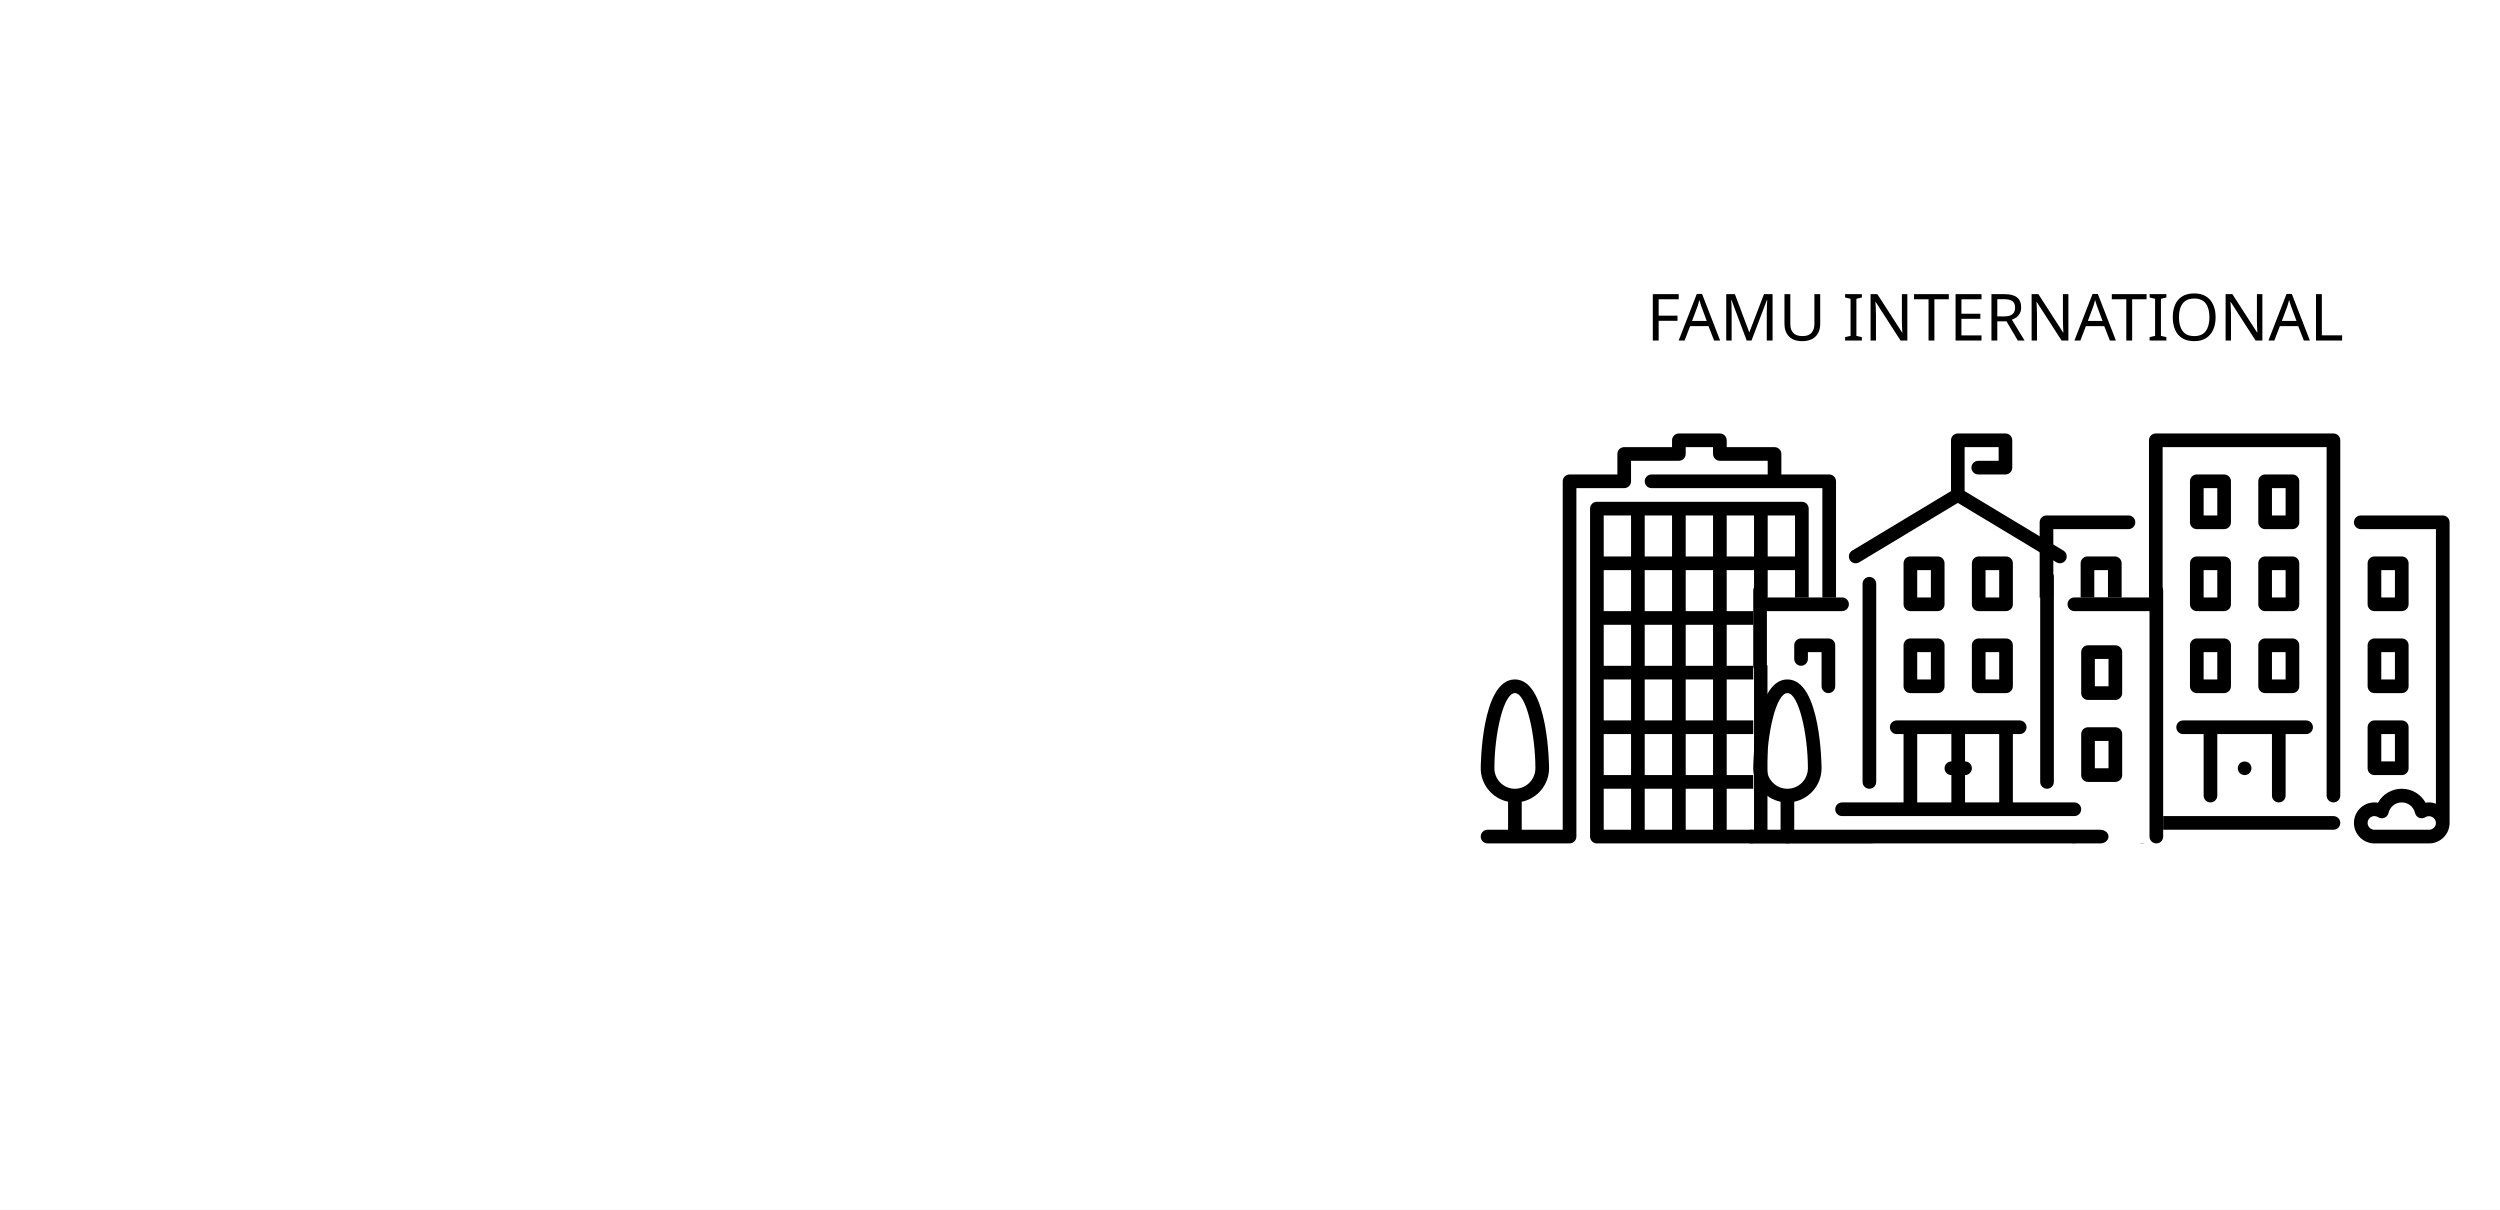
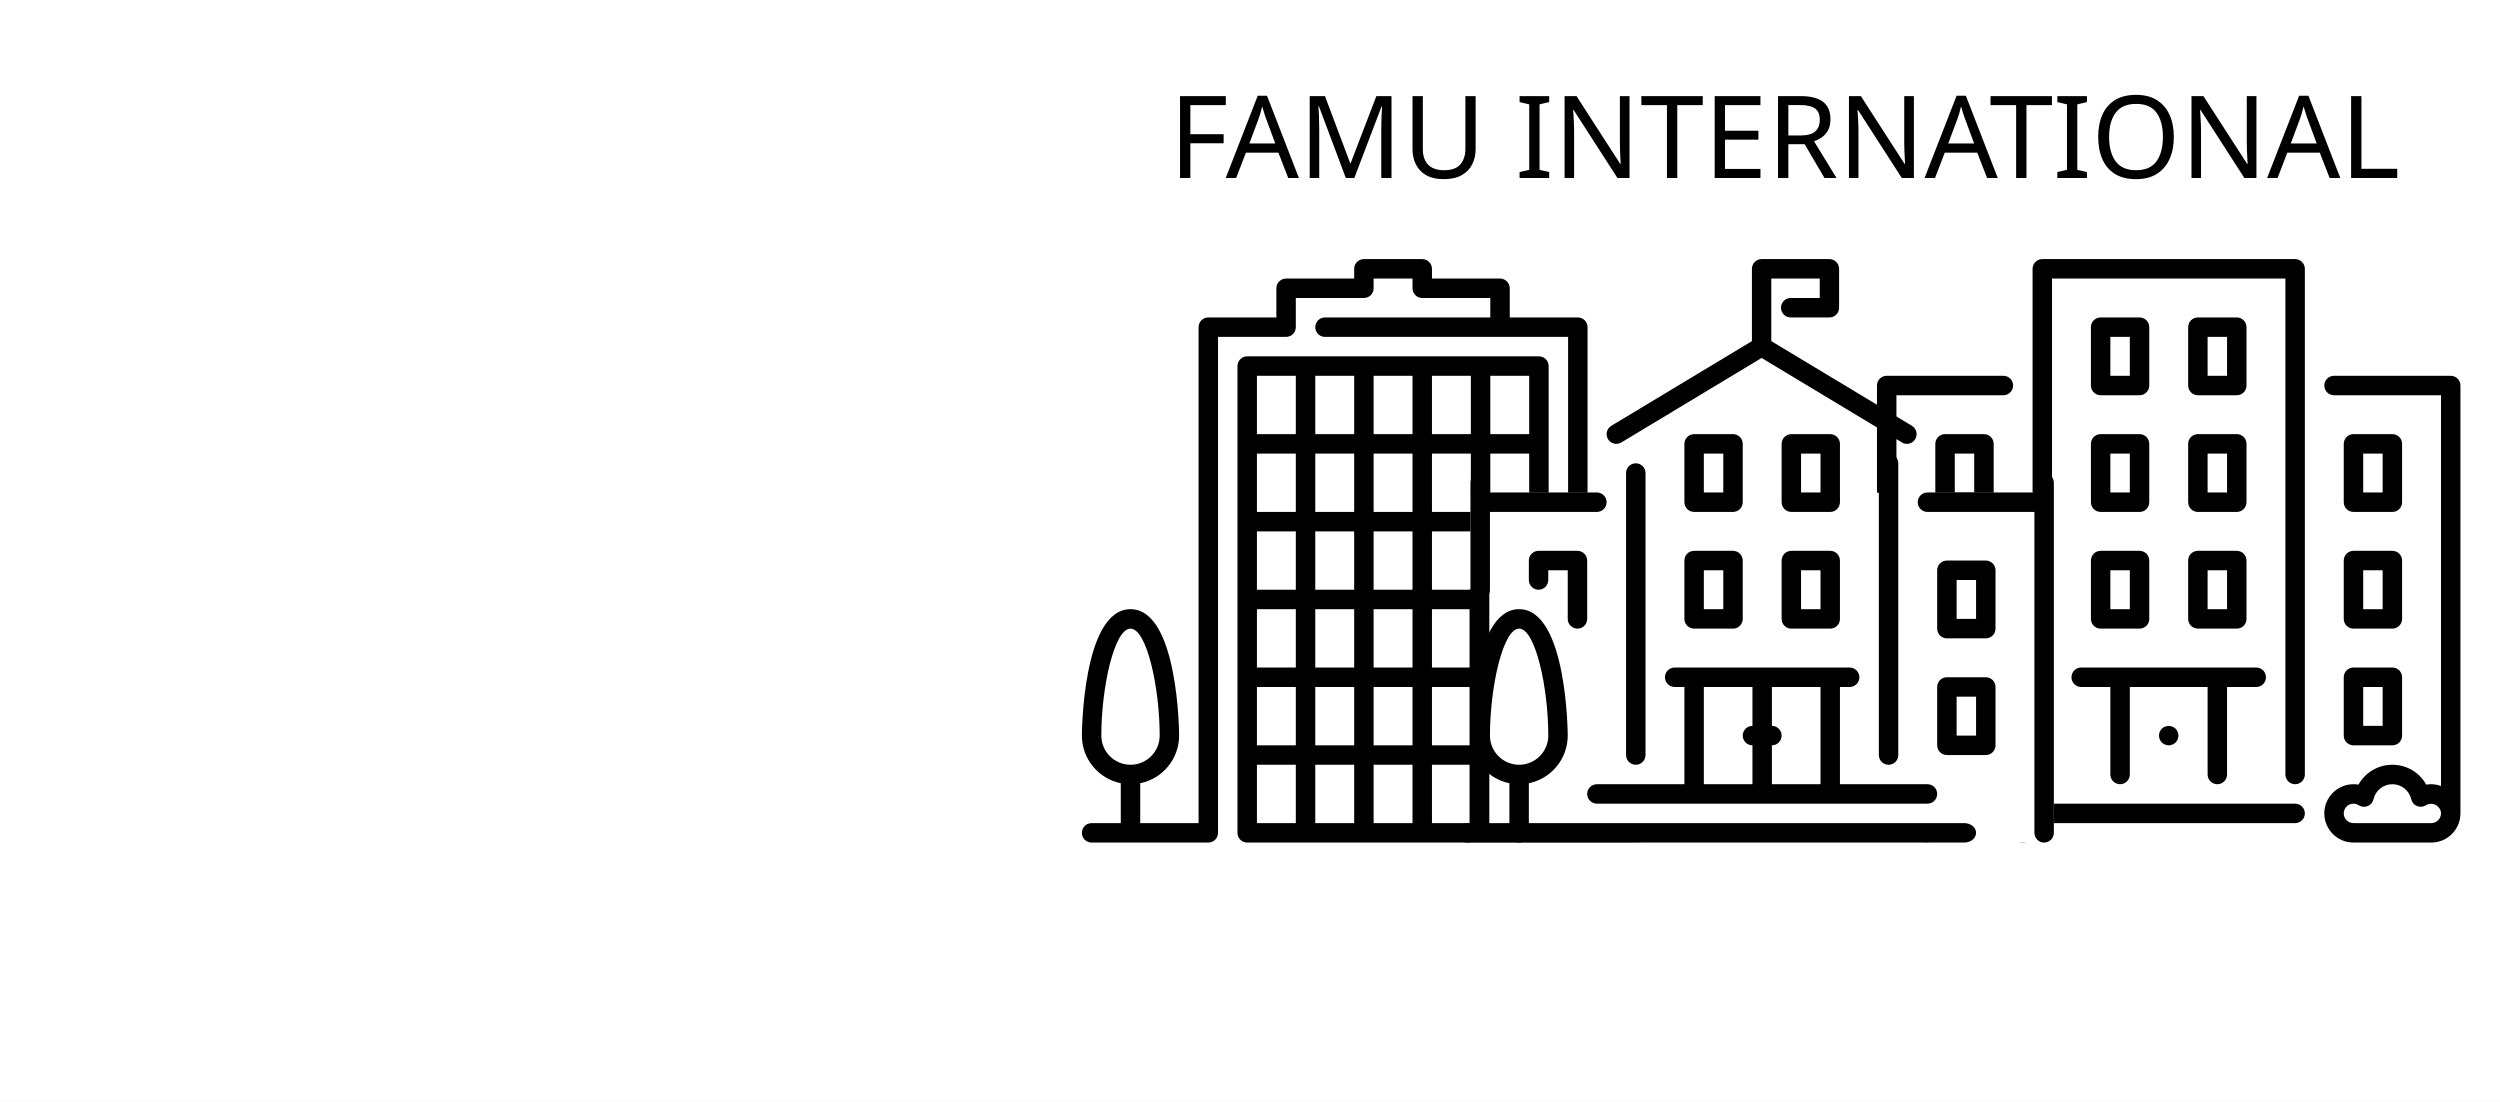
- <svg xmlns="http://www.w3.org/2000/svg" width="2232px" height="1080px" viewBox="0 0 2232 1080" version="1.1">
+ <svg xmlns="http://www.w3.org/2000/svg" width="1264px" height="557px" viewBox="0 0 1264 557" version="1.1">
  <g id="FAMU" stroke="none" stroke-width="1" fill="none" fill-rule="evenodd">
-     <rect fill="#FFFFFF" x="0" y="0" width="2232" height="1080" />
-     <g id="Group-2" transform="translate(1322, 387)">
+     <rect fill="#FFFFFF" x="0" y="0" width="1264" height="557" />
+     <g id="Group-2" transform="translate(547, 131)">
      <g id="office-block" fill="#000000" fill-rule="nonzero">
-         <path d="M347.7,329.4 C346.645,329.4 345.596,329.491 344.565,329.675 C340.356,322.092 332.347,317.2 323.3,317.2 C314.254,317.2 306.245,322.092 302.036,329.675 C301.005,329.491 299.956,329.4 298.9,329.4 C288.811,329.4 280.6,337.611 280.6,347.7 C280.6,349.847 281.039,351.878 281.729,353.8 L256.2,353.8 L256.2,317.2 L286.7,317.2 C290.067,317.2 292.8,314.467 292.8,311.1 L292.8,67.1 C292.8,63.733 290.067,61 286.7,61 L103.7,61 C100.333,61 97.6,63.733 97.6,67.1 L97.6,359.9 C97.6,363.267 100.333,366 103.7,366 L347.7,366 C357.789,366 366,357.789 366,347.7 C366,337.611 357.789,329.4 347.7,329.4 Z M256.2,73.2 L280.6,73.2 L280.6,109.8 L256.2,109.8 L256.2,73.2 Z M256.2,122 L280.6,122 L280.6,158.6 L256.2,158.6 L256.2,122 Z M256.2,170.8 L280.6,170.8 L280.6,207.4 L256.2,207.4 L256.2,170.8 Z M256.2,219.6 L280.6,219.6 L280.6,256.2 L256.2,256.2 L256.2,219.6 Z M256.2,268.4 L280.6,268.4 L280.6,305 L256.2,305 L256.2,268.4 Z M134.2,353.8 L109.8,353.8 L109.8,317.2 L134.2,317.2 L134.2,353.8 Z M134.2,305 L109.8,305 L109.8,268.4 L134.2,268.4 L134.2,305 Z M134.2,256.2 L109.8,256.2 L109.8,219.6 L134.2,219.6 L134.2,256.2 Z M134.2,207.4 L109.8,207.4 L109.8,170.8 L134.2,170.8 L134.2,207.4 Z M134.2,158.6 L109.8,158.6 L109.8,122 L134.2,122 L134.2,158.6 Z M134.2,109.8 L109.8,109.8 L109.8,73.2 L134.2,73.2 L134.2,109.8 Z M170.8,353.8 L146.4,353.8 L146.4,317.2 L170.8,317.2 L170.8,353.8 Z M170.8,305 L146.4,305 L146.4,268.4 L170.8,268.4 L170.8,305 Z M170.8,256.2 L146.4,256.2 L146.4,219.6 L170.8,219.6 L170.8,256.2 Z M170.8,207.4 L146.4,207.4 L146.4,170.8 L170.8,170.8 L170.8,207.4 Z M170.8,158.6 L146.4,158.6 L146.4,122 L170.8,122 L170.8,158.6 Z M170.8,109.8 L146.4,109.8 L146.4,73.2 L170.8,73.2 L170.8,109.8 Z M207.4,353.8 L183,353.8 L183,317.2 L207.4,317.2 L207.4,353.8 Z M207.4,305 L183,305 L183,268.4 L207.4,268.4 L207.4,305 Z M207.4,256.2 L183,256.2 L183,219.6 L207.4,219.6 L207.4,256.2 Z M207.4,207.4 L183,207.4 L183,170.8 L207.4,170.8 L207.4,207.4 Z M207.4,158.6 L183,158.6 L183,122 L207.4,122 L207.4,158.6 Z M207.4,109.8 L183,109.8 L183,73.2 L207.4,73.2 L207.4,109.8 Z M244,353.8 L219.6,353.8 L219.6,317.2 L244,317.2 L244,353.8 Z M244,305 L219.6,305 L219.6,268.4 L244,268.4 L244,305 Z M244,256.2 L219.6,256.2 L219.6,219.6 L244,219.6 L244,256.2 Z M244,207.4 L219.6,207.4 L219.6,170.8 L244,170.8 L244,207.4 Z M244,158.6 L219.6,158.6 L219.6,122 L244,122 L244,158.6 Z M244,109.8 L219.6,109.8 L219.6,73.2 L244,73.2 L244,109.8 Z M347.7,353.8 L298.9,353.8 C295.539,353.8 292.8,351.061 292.8,347.7 C292.8,344.339 295.539,341.6 298.9,341.6 C300.071,341.6 301.181,341.935 302.206,342.595 C303.877,343.668 305.964,343.863 307.806,343.119 C309.648,342.375 311.009,340.777 311.454,338.843 C312.741,333.286 317.615,329.4 323.3,329.4 C328.985,329.4 333.859,333.286 335.147,338.843 C335.592,340.777 336.952,342.375 338.794,343.119 C340.637,343.863 342.723,343.668 344.395,342.595 C348.36,340.033 353.807,343.168 353.8,347.7 C353.8,351.061 351.061,353.8 347.7,353.8 Z" id="Shape" />
-         <path d="M134.2,42.7 L134.2,24.4 L176.9,24.4 C180.266,24.4 182.999,21.667 182.999,18.3 L182.999,12.2 L207.399,12.2 L207.399,18.3 C207.399,21.667 210.132,24.4 213.499,24.4 L256.2,24.4 L256.2,36.6 L152.5,36.6 C149.133,36.6 146.4,39.333 146.4,42.7 C146.4,46.067 149.133,48.8 152.5,48.8 L305,48.8 L305,301.821 C305,305.188 307.732,307.921 311.099,307.921 C314.466,307.921 317.199,305.188 317.199,301.821 L317.199,42.7 C317.199,39.333 314.466,36.6 311.099,36.6 L268.4,36.6 L268.4,18.3 C268.4,14.933 265.667,12.2 262.3,12.2 L219.6,12.2 L219.6,6.1 C219.6,2.733 216.867,0 213.5,0 L176.9,0 C173.533,0 170.8,2.733 170.8,6.1 L170.8,12.2 L128.1,12.2 C124.733,12.2 122,14.932 122,18.299 L122,36.599 L79.3,36.599 C75.934,36.599 73.201,39.332 73.201,42.699 L73.201,353.799 L36.6,353.799 L36.6,328.783 C50.502,325.947 61,313.631 61,298.899 C61,298.106 60.652,219.599 30.5,219.599 C0.347,219.6 0,298.107 0,298.9 C0,313.631 10.498,325.947 24.4,328.784 L24.4,353.8 L6.1,353.8 C2.733,353.8 1.26981758e-15,356.533 1.26981758e-15,359.9 C1.26981758e-15,363.266 2.733,366 6.1,366 L79.3,366 C82.667,366 85.4,363.267 85.4,359.9 L85.4,48.8 L128.1,48.8 C131.467,48.8 134.2,46.067 134.2,42.7 Z M12.2,298.9 C12.2,268.51 20.362,231.8 30.5,231.8 C40.638,231.8 48.8,268.51 48.8,298.9 C48.8,308.989 40.59,317.2 30.5,317.2 C20.411,317.2 12.2,308.989 12.2,298.9 Z" id="Shape" />
+         <path d="M280.25,265.5 C279.4,265.5 278.554,265.574 277.723,265.721 C274.33,259.61 267.875,255.666 260.584,255.666 C253.292,255.666 246.837,259.61 243.444,265.721 C242.613,265.574 241.767,265.5 240.917,265.5 C232.785,265.5 226.167,272.118 226.167,280.25 C226.167,281.981 226.521,283.618 227.077,285.166 L206.5,285.166 L206.5,255.666 L231.084,255.666 C233.797,255.666 236,253.464 236,250.75 L236,54.084 C236,51.37 233.797,49.167 231.084,49.167 L83.584,49.167 C80.87,49.167 78.667,51.37 78.667,54.084 L78.667,290.084 C78.667,292.797 80.87,295 83.584,295 L280.25,295 C288.382,295 295,288.382 295,280.25 C295,272.118 288.382,265.5 280.25,265.5 Z M206.5,59 L226.166,59 L226.166,88.5 L206.5,88.5 L206.5,59 Z M206.5,98.334 L226.166,98.334 L226.166,127.834 L206.5,127.834 L206.5,98.334 Z M206.5,137.666 L226.166,137.666 L226.166,167.166 L206.5,167.166 L206.5,137.666 Z M206.5,177 L226.166,177 L226.166,206.5 L206.5,206.5 L206.5,177 Z M206.5,216.334 L226.166,216.334 L226.166,245.834 L206.5,245.834 L206.5,216.334 Z M108.166,285.166 L88.5,285.166 L88.5,255.666 L108.166,255.666 L108.166,285.166 Z M108.166,245.834 L88.5,245.834 L88.5,216.334 L108.166,216.334 L108.166,245.834 Z M108.166,206.5 L88.5,206.5 L88.5,177 L108.166,177 L108.166,206.5 Z M108.166,167.166 L88.5,167.166 L88.5,137.666 L108.166,137.666 L108.166,167.166 Z M108.166,127.834 L88.5,127.834 L88.5,98.334 L108.166,98.334 L108.166,127.834 Z M108.166,88.5 L88.5,88.5 L88.5,59 L108.166,59 L108.166,88.5 Z M137.666,285.166 L118,285.166 L118,255.666 L137.666,255.666 L137.666,285.166 Z M137.666,245.834 L118,245.834 L118,216.334 L137.666,216.334 L137.666,245.834 Z M137.666,206.5 L118,206.5 L118,177 L137.666,177 L137.666,206.5 Z M137.666,167.166 L118,167.166 L118,137.666 L137.666,137.666 L137.666,167.166 Z M137.666,127.834 L118,127.834 L118,98.334 L137.666,98.334 L137.666,127.834 Z M137.666,88.5 L118,88.5 L118,59 L137.666,59 L137.666,88.5 Z M167.166,285.166 L147.5,285.166 L147.5,255.666 L167.166,255.666 L167.166,285.166 Z M167.166,245.834 L147.5,245.834 L147.5,216.334 L167.166,216.334 L167.166,245.834 Z M167.166,206.5 L147.5,206.5 L147.5,177 L167.166,177 L167.166,206.5 Z M167.166,167.166 L147.5,167.166 L147.5,137.666 L167.166,137.666 L167.166,167.166 Z M167.166,127.834 L147.5,127.834 L147.5,98.334 L167.166,98.334 L167.166,127.834 Z M167.166,88.5 L147.5,88.5 L147.5,59 L167.166,59 L167.166,88.5 Z M196.666,285.166 L177,285.166 L177,255.666 L196.666,255.666 L196.666,285.166 Z M196.666,245.834 L177,245.834 L177,216.334 L196.666,216.334 L196.666,245.834 Z M196.666,206.5 L177,206.5 L177,177 L196.666,177 L196.666,206.5 Z M196.666,167.166 L177,167.166 L177,137.666 L196.666,137.666 L196.666,167.166 Z M196.666,127.834 L177,127.834 L177,98.334 L196.666,98.334 L196.666,127.834 Z M196.666,88.5 L177,88.5 L177,59 L196.666,59 L196.666,88.5 Z M280.25,285.166 L240.916,285.166 C238.207,285.166 236,282.959 236,280.25 C236,277.541 238.207,275.334 240.916,275.334 C241.86,275.334 242.755,275.604 243.581,276.135 C244.928,277 246.61,277.158 248.095,276.558 C249.58,275.958 250.676,274.67 251.035,273.111 C252.073,268.632 256.001,265.5 260.584,265.5 C265.166,265.5 269.094,268.632 270.132,273.111 C270.491,274.67 271.587,275.958 273.072,276.558 C274.557,277.158 276.238,277 277.586,276.135 C280.782,274.07 285.172,276.597 285.167,280.25 C285.166,282.959 282.959,285.166 280.25,285.166 Z" id="Shape" />
+         <path d="M108.166,34.416 L108.166,19.666 L142.583,19.666 C145.297,19.666 147.499,17.464 147.499,14.75 L147.499,9.834 L167.166,9.834 L167.166,14.75 C167.166,17.464 169.369,19.666 172.082,19.666 L206.5,19.666 L206.5,29.5 L122.916,29.5 C120.203,29.5 118,31.703 118,34.416 C118,37.13 120.203,39.333 122.916,39.333 L245.833,39.333 L245.833,243.271 C245.833,245.985 248.036,248.188 250.749,248.188 C253.463,248.188 255.666,245.985 255.666,243.271 L255.666,34.416 C255.666,31.703 253.463,29.5 250.749,29.5 L216.333,29.5 L216.333,14.75 C216.333,12.036 214.13,9.834 211.416,9.834 L177,9.834 L177,4.916 C177,2.203 174.797,0 172.084,0 L142.584,0 C139.87,0 137.667,2.203 137.667,4.916 L137.667,9.833 L103.25,9.833 C100.536,9.833 98.334,12.036 98.334,14.749 L98.334,29.499 L63.917,29.499 C61.203,29.499 59.001,31.702 59.001,34.416 L59.001,285.166 L29.5,285.166 L29.5,265.003 C40.705,262.717 49.166,252.79 49.166,240.916 C49.166,240.277 48.886,176.999 24.583,176.999 C0.28,177 0,240.278 0,240.916 C0,252.79 8.462,262.717 19.666,265.003 L19.666,285.166 L4.916,285.166 C2.203,285.166 1.02348685e-15,287.369 1.02348685e-15,290.083 C1.02348685e-15,292.797 2.203,295 4.916,295 L63.916,295 C66.63,295 68.833,292.797 68.833,290.084 L68.833,39.334 L103.25,39.334 C105.964,39.334 108.166,37.131 108.166,34.416 Z M9.834,240.916 C9.834,216.422 16.412,186.833 24.584,186.833 C32.755,186.833 39.334,216.422 39.334,240.916 C39.334,249.049 32.716,255.666 24.584,255.666 C16.451,255.666 9.834,249.049 9.834,240.916 Z" id="Shape" />
      </g>
-       <g id="building" transform="translate(499, 0)" fill="#000000">
-         <path d="M262.3,341.6 L91.5,341.6 C88.133,341.6 85.4,344.333 85.4,347.7 L85.4,359.9 C85.4,363.267 88.133,366 91.5,366 C94.867,366 97.6,363.267 97.6,359.9 L97.6,353.8 L262.3,353.8 C265.667,353.8 268.4,351.068 268.4,347.701 C268.4,344.334 265.667,341.6 262.3,341.6 Z" id="Path" />
-         <path d="M134.2,152.5 C134.2,155.867 136.933,158.6 140.3,158.6 L164.7,158.6 C168.067,158.6 170.8,155.867 170.8,152.5 L170.8,115.9 C170.8,112.533 168.067,109.8 164.7,109.8 L140.3,109.8 C136.933,109.8 134.2,112.533 134.2,115.9 L134.2,152.5 L134.2,152.5 Z M146.4,122 L158.6,122 L158.6,146.4 L146.4,146.4 L146.4,122 Z" id="Shape" fill-rule="nonzero" />
-         <path d="M79.3,73.2 L6.1,73.2 C2.733,73.2 0,75.933 0,79.3 L0,201.3 C0,204.667 2.733,207.4 6.1,207.4 C9.467,207.4 12.2,204.667 12.2,201.3 L12.2,85.4 L79.3,85.4 C82.667,85.4 85.4,82.667 85.4,79.3 C85.4,75.934 82.667,73.2 79.3,73.2 Z" id="Path" />
-         <path d="M292.8,298.9 C292.8,302.267 295.533,305 298.9,305 L323.3,305 C326.666,305 329.399,302.267 329.399,298.9 L329.399,262.3 C329.399,258.933 326.666,256.2 323.3,256.2 L298.9,256.2 C295.533,256.2 292.8,258.933 292.8,262.3 L292.8,298.9 Z M305,268.4 L317.2,268.4 L317.2,292.8 L305,292.8 L305,268.4 Z" id="Shape" fill-rule="nonzero" />
-         <path d="M30.5,219.6 C0.347,219.6 0,298.107 0,298.9 C0,313.631 10.498,325.947 24.4,328.784 L24.4,359.9 C24.4,363.267 27.133,366 30.5,366 C33.866,366 36.599,363.267 36.599,359.9 L36.599,328.784 C50.501,325.947 60.999,313.631 60.999,298.9 C61,298.107 60.652,219.6 30.5,219.6 Z M30.5,317.2 C20.411,317.2 12.2,308.989 12.2,298.9 C12.2,268.51 20.362,231.8 30.5,231.8 C40.638,231.8 48.8,268.51 48.8,298.9 C48.8,308.989 40.59,317.2 30.5,317.2 Z" id="Shape" fill-rule="nonzero" />
-         <path d="M67.1,183 L42.7,183 C39.333,183 36.6,185.733 36.6,189.1 L36.6,201.3 C36.6,204.667 39.333,207.4 42.7,207.4 C46.067,207.4 48.8,204.667 48.8,201.3 L48.8,195.2 L61,195.2 L61,225.7 C61,229.067 63.733,231.8 67.1,231.8 C70.466,231.8 73.199,229.067 73.199,225.7 L73.199,189.1 C73.2,185.733 70.467,183 67.1,183 Z" id="Path" />
-         <path d="M298.9,158.6 L323.3,158.6 C326.666,158.6 329.399,155.867 329.399,152.5 L329.399,115.9 C329.399,112.534 326.666,109.801 323.3,109.801 L298.9,109.801 C295.533,109.801 292.8,112.534 292.8,115.9 L292.8,152.5 C292.8,155.867 295.533,158.6 298.9,158.6 Z M305,122 L317.2,122 L317.2,146.4 L305,146.4 L305,122 Z" id="Shape" fill-rule="nonzero" />
-         <path d="M67.1,109.8 L42.7,109.8 C39.333,109.8 36.6,112.533 36.6,115.9 L36.6,152.5 C36.6,155.867 39.333,158.6 42.7,158.6 L67.1,158.6 C70.466,158.6 73.199,155.867 73.199,152.5 L73.199,115.9 C73.2,112.533 70.467,109.8 67.1,109.8 Z M61,146.4 L48.8,146.4 L48.8,122 L61,122 L61,146.4 L61,146.4 Z" id="Shape" fill-rule="nonzero" />
-         <path d="M195.2,152.5 C195.2,155.867 197.933,158.6 201.3,158.6 L225.7,158.6 C229.067,158.6 231.8,155.867 231.8,152.5 L231.8,115.9 C231.8,112.533 229.067,109.8 225.7,109.8 L201.3,109.8 C197.933,109.8 195.2,112.533 195.2,115.9 L195.2,152.5 Z M207.4,122 L219.6,122 L219.6,146.4 L207.4,146.4 L207.4,122 Z" id="Shape" fill-rule="nonzero" />
-         <path d="M359.9,73.2 L286.7,73.2 C283.333,73.2 280.6,75.933 280.6,79.3 C280.6,82.667 283.333,85.4 286.7,85.4 L353.8,85.4 L353.8,330.522 C351.885,329.839 349.854,329.4 347.701,329.4 C346.646,329.4 345.596,329.491 344.565,329.675 C340.356,322.092 332.347,317.2 323.301,317.2 C314.255,317.2 306.245,322.092 302.036,329.675 C301.006,329.491 299.956,329.4 298.901,329.4 C288.812,329.4 280.601,337.611 280.601,347.7 C280.601,357.789 288.812,366 298.901,366 L347.7,366 C357.789,366 366,357.789 366,347.7 L366,79.3 C366,75.933 363.267,73.2 359.9,73.2 Z M347.7,353.8 L298.9,353.8 C295.539,353.8 292.8,351.061 292.8,347.7 C292.8,344.339 295.539,341.6 298.9,341.6 C300.071,341.6 301.181,341.935 302.206,342.595 C303.877,343.668 305.964,343.863 307.806,343.119 C309.648,342.375 311.009,340.777 311.454,338.843 C312.741,333.286 317.615,329.4 323.3,329.4 C328.985,329.4 333.859,333.286 335.147,338.843 C335.592,340.777 336.952,342.375 338.794,343.119 C340.631,343.863 342.723,343.668 344.395,342.595 C348.366,340.033 353.8,343.168 353.8,347.7 C353.8,351.061 351.061,353.8 347.7,353.8 Z" id="Shape" fill-rule="nonzero" />
-         <path d="M201.3,85.4 L225.7,85.4 C229.067,85.4 231.8,82.667 231.8,79.3 L231.8,42.7 C231.8,39.334 229.067,36.601 225.7,36.601 L201.3,36.601 C197.933,36.601 195.2,39.334 195.2,42.7 L195.2,79.3 C195.2,82.667 197.933,85.4 201.3,85.4 Z M207.4,48.8 L219.6,48.8 L219.6,73.2 L207.4,73.2 L207.4,48.8 Z" id="Shape" fill-rule="nonzero" />
-         <path d="M195.2,225.7 C195.2,229.067 197.933,231.8 201.3,231.8 L225.7,231.8 C229.067,231.8 231.8,229.067 231.8,225.7 L231.8,189.1 C231.8,185.733 229.067,183 225.7,183 L201.3,183 C197.933,183 195.2,185.733 195.2,189.1 L195.2,225.7 Z M207.4,195.2 L219.6,195.2 L219.6,219.6 L207.4,219.6 L207.4,195.2 Z" id="Shape" fill-rule="nonzero" />
-         <path d="M140.3,85.4 L164.7,85.4 C168.067,85.4 170.8,82.667 170.8,79.3 L170.8,42.7 C170.8,39.334 168.067,36.601 164.7,36.601 L140.3,36.601 C136.933,36.601 134.2,39.334 134.2,42.7 L134.2,79.3 C134.2,82.667 136.933,85.4 140.3,85.4 Z M146.4,48.8 L158.6,48.8 L158.6,73.2 L146.4,73.2 L146.4,48.8 Z" id="Shape" fill-rule="nonzero" />
-         <path d="M178.669,294.569 C177.571,295.728 176.9,297.314 176.9,298.9 C176.9,300.487 177.571,302.072 178.669,303.232 C179.828,304.33 181.414,305.001 183,305.001 C184.586,305.001 186.172,304.33 187.331,303.232 C188.429,302.073 189.1,300.487 189.1,298.9 C189.1,297.314 188.429,295.729 187.331,294.569 C185.013,292.312 180.987,292.312 178.669,294.569 Z" id="Path" />
-         <path d="M134.2,225.7 C134.2,229.067 136.933,231.8 140.3,231.8 L164.7,231.8 C168.067,231.8 170.8,229.067 170.8,225.7 L170.8,189.1 C170.8,185.733 168.067,183 164.7,183 L140.3,183 C136.933,183 134.2,185.733 134.2,189.1 L134.2,225.7 L134.2,225.7 Z M146.4,195.2 L158.6,195.2 L158.6,219.6 L146.4,219.6 L146.4,195.2 Z" id="Shape" fill-rule="nonzero" />
-         <path d="M122,262.3 C122,265.667 124.733,268.4 128.1,268.4 L146.4,268.4 L146.4,323.3 C146.4,326.666 149.133,329.399 152.5,329.399 C155.867,329.399 158.6,326.666 158.6,323.3 L158.6,268.4 L207.4,268.4 L207.4,323.3 C207.4,326.666 210.133,329.399 213.5,329.399 C216.866,329.399 219.599,326.666 219.599,323.3 L219.599,268.4 L237.899,268.4 C241.266,268.4 243.999,265.667 243.999,262.3 C243.999,258.933 241.266,256.2 237.899,256.2 L128.1,256.2 C124.733,256.2 122,258.933 122,262.3 Z" id="Path" />
-         <path d="M292.8,225.7 C292.8,229.067 295.533,231.8 298.9,231.8 L323.3,231.8 C326.666,231.8 329.399,229.067 329.399,225.7 L329.399,189.1 C329.399,185.733 326.666,183 323.3,183 L298.9,183 C295.533,183 292.8,185.733 292.8,189.1 L292.8,225.7 Z M305,195.2 L317.2,195.2 L317.2,219.6 L305,219.6 L305,195.2 Z" id="Shape" fill-rule="nonzero" />
-         <path d="M262.3,0 L103.7,0 C100.333,0 97.6,2.733 97.6,6.1 L97.6,323.3 C97.6,326.666 100.333,329.399 103.7,329.399 C107.067,329.399 109.8,326.666 109.8,323.3 L109.8,12.2 L256.2,12.2 L256.2,323.3 C256.2,326.666 258.933,329.399 262.3,329.399 C265.667,329.399 268.4,326.666 268.4,323.3 L268.4,6.1 C268.4,2.733 265.667,0 262.3,0 Z" id="Path" />
+       <g id="building" transform="translate(402, 0)" fill="#000000">
+         <path d="M211.416,275.334 L73.75,275.334 C71.036,275.334 68.834,277.536 68.834,280.25 L68.834,290.084 C68.834,292.797 71.036,295 73.75,295 C76.464,295 78.666,292.797 78.666,290.084 L78.666,285.167 L211.416,285.167 C214.13,285.167 216.333,282.964 216.333,280.251 C216.333,277.537 214.131,275.334 211.416,275.334 Z" id="Path" />
+         <path d="M108.166,122.916 C108.166,125.63 110.369,127.833 113.083,127.833 L132.75,127.833 C135.464,127.833 137.666,125.63 137.666,122.916 L137.666,93.416 C137.666,90.703 135.464,88.5 132.75,88.5 L113.084,88.5 C110.37,88.5 108.167,90.703 108.167,93.416 L108.167,122.916 L108.166,122.916 Z M118,98.334 L127.834,98.334 L127.834,118 L118,118 L118,98.334 Z" id="Shape" fill-rule="nonzero" />
+         <path d="M63.916,59 L4.916,59 C2.203,59 0,61.203 0,63.916 L0,162.25 C0,164.964 2.203,167.166 4.916,167.166 C7.63,167.166 9.833,164.964 9.833,162.25 L9.833,68.834 L63.916,68.834 C66.63,68.834 68.833,66.631 68.833,63.917 C68.833,61.203 66.631,59 63.916,59 Z" id="Path" />
+         <path d="M236,240.916 C236,243.63 238.203,245.833 240.916,245.833 L260.583,245.833 C263.297,245.833 265.499,243.63 265.499,240.916 L265.499,211.416 C265.499,208.703 263.297,206.5 260.583,206.5 L240.916,206.5 C238.203,206.5 236,208.703 236,211.416 L236,240.916 Z M245.834,216.334 L255.667,216.334 L255.667,236 L245.834,236 L245.834,216.334 Z" id="Shape" fill-rule="nonzero" />
+         <path d="M24.584,177 C0.28,177 0,240.278 0,240.916 C0,252.79 8.462,262.717 19.666,265.003 L19.666,290.084 C19.666,292.797 21.869,295 24.583,295 C27.297,295 29.499,292.797 29.499,290.084 L29.499,265.003 C40.704,262.717 49.166,252.79 49.166,240.916 C49.166,240.278 48.886,177 24.584,177 Z M24.584,255.666 C16.451,255.666 9.834,249.049 9.834,240.916 C9.834,216.422 16.412,186.833 24.584,186.833 C32.755,186.833 39.334,216.422 39.334,240.916 C39.334,249.049 32.716,255.666 24.584,255.666 Z" id="Shape" fill-rule="nonzero" />
+         <path d="M54.084,147.5 L34.416,147.5 C31.703,147.5 29.5,149.703 29.5,152.416 L29.5,162.25 C29.5,164.964 31.703,167.166 34.416,167.166 C37.13,167.166 39.333,164.964 39.333,162.25 L39.333,157.334 L49.166,157.334 L49.166,181.917 C49.166,184.631 51.369,186.834 54.083,186.834 C56.797,186.834 58.999,184.631 58.999,181.917 L58.999,152.417 C59,149.703 56.797,147.5 54.084,147.5 Z" id="Path" />
+         <path d="M240.916,127.834 L260.583,127.834 C263.297,127.834 265.499,125.631 265.499,122.917 L265.499,93.417 C265.499,90.703 263.297,88.501 260.583,88.501 L240.916,88.501 C238.203,88.501 236,90.703 236,93.417 L236,122.917 C236,125.631 238.203,127.834 240.916,127.834 Z M245.834,98.334 L255.667,98.334 L255.667,118 L245.834,118 L245.834,98.334 Z" id="Shape" fill-rule="nonzero" />
+         <path d="M54.084,88.5 L34.416,88.5 C31.703,88.5 29.5,90.703 29.5,93.416 L29.5,122.916 C29.5,125.63 31.703,127.833 34.416,127.833 L54.083,127.833 C56.797,127.833 58.999,125.63 58.999,122.916 L58.999,93.416 C59,90.703 56.797,88.5 54.084,88.5 Z M49.166,118 L39.334,118 L39.334,98.334 L49.167,98.334 L49.167,118 L49.166,118 Z" id="Shape" fill-rule="nonzero" />
+         <path d="M157.334,122.916 C157.334,125.63 159.536,127.833 162.25,127.833 L181.916,127.833 C184.63,127.833 186.833,125.63 186.833,122.916 L186.833,93.416 C186.833,90.703 184.63,88.5 181.916,88.5 L162.25,88.5 C159.536,88.5 157.334,90.703 157.334,93.416 L157.334,122.916 Z M167.166,98.334 L177,98.334 L177,118 L167.166,118 L167.166,98.334 Z" id="Shape" fill-rule="nonzero" />
+         <path d="M290.084,59 L231.084,59 C228.37,59 226.167,61.203 226.167,63.916 C226.167,66.63 228.37,68.833 231.084,68.833 L285.167,68.833 L285.167,266.405 C283.623,265.854 281.986,265.5 280.251,265.5 C279.4,265.5 278.554,265.574 277.723,265.721 C274.331,259.61 267.876,255.666 260.584,255.666 C253.293,255.666 246.837,259.61 243.445,265.721 C242.614,265.574 241.768,265.5 240.918,265.5 C232.786,265.5 226.168,272.118 226.168,280.25 C226.168,288.382 232.786,295 240.918,295 L280.25,295 C288.382,295 295,288.382 295,280.25 L295,63.916 C295,61.203 292.797,59 290.084,59 Z M280.25,285.166 L240.916,285.166 C238.207,285.166 236,282.959 236,280.25 C236,277.541 238.207,275.334 240.916,275.334 C241.86,275.334 242.755,275.604 243.581,276.135 C244.928,277 246.61,277.158 248.095,276.558 C249.58,275.958 250.676,274.67 251.035,273.111 C252.073,268.632 256.001,265.5 260.584,265.5 C265.166,265.5 269.094,268.632 270.132,273.111 C270.491,274.67 271.587,275.958 273.072,276.558 C274.552,277.158 276.238,277 277.586,276.135 C280.786,274.07 285.167,276.597 285.167,280.25 C285.166,282.959 282.959,285.166 280.25,285.166 Z" id="Shape" fill-rule="nonzero" />
+         <path d="M162.25,68.834 L181.916,68.834 C184.63,68.834 186.833,66.631 186.833,63.917 L186.833,34.417 C186.833,31.703 184.63,29.501 181.916,29.501 L162.25,29.501 C159.536,29.501 157.334,31.703 157.334,34.417 L157.334,63.917 C157.334,66.631 159.536,68.834 162.25,68.834 Z M167.166,39.334 L177,39.334 L177,59 L167.166,59 L167.166,39.334 Z" id="Shape" fill-rule="nonzero" />
+         <path d="M157.334,181.916 C157.334,184.63 159.536,186.833 162.25,186.833 L181.916,186.833 C184.63,186.833 186.833,184.63 186.833,181.916 L186.833,152.416 C186.833,149.703 184.63,147.5 181.916,147.5 L162.25,147.5 C159.536,147.5 157.334,149.703 157.334,152.416 L157.334,181.916 Z M167.166,157.334 L177,157.334 L177,177 L167.166,177 L167.166,157.334 Z" id="Shape" fill-rule="nonzero" />
+         <path d="M113.084,68.834 L132.75,68.834 C135.464,68.834 137.666,66.631 137.666,63.917 L137.666,34.417 C137.666,31.703 135.464,29.501 132.75,29.501 L113.084,29.501 C110.37,29.501 108.167,31.703 108.167,34.417 L108.167,63.917 C108.166,66.631 110.369,68.834 113.084,68.834 Z M118,39.334 L127.834,39.334 L127.834,59 L118,59 L118,39.334 Z" id="Shape" fill-rule="nonzero" />
+         <path d="M144.009,237.426 C143.124,238.36 142.583,239.639 142.583,240.917 C142.583,242.196 143.124,243.474 144.009,244.408 C144.943,245.293 146.221,245.834 147.5,245.834 C148.779,245.834 150.056,245.293 150.991,244.408 C151.876,243.474 152.417,242.196 152.417,240.917 C152.417,239.639 151.876,238.361 150.991,237.426 C149.123,235.606 145.877,235.606 144.009,237.426 Z" id="Path" />
+         <path d="M108.166,181.916 C108.166,184.63 110.369,186.833 113.083,186.833 L132.75,186.833 C135.464,186.833 137.666,184.63 137.666,181.916 L137.666,152.416 C137.666,149.703 135.464,147.5 132.75,147.5 L113.084,147.5 C110.37,147.5 108.167,149.703 108.167,152.416 L108.167,181.916 L108.166,181.916 Z M118,157.334 L127.834,157.334 L127.834,177 L118,177 L118,157.334 Z" id="Shape" fill-rule="nonzero" />
+         <path d="M98.334,211.416 C98.334,214.13 100.536,216.333 103.25,216.333 L118,216.333 L118,260.583 C118,263.297 120.203,265.499 122.916,265.499 C125.63,265.499 127.833,263.297 127.833,260.583 L127.833,216.333 L167.166,216.333 L167.166,260.583 C167.166,263.297 169.369,265.499 172.083,265.499 C174.797,265.499 176.999,263.297 176.999,260.583 L176.999,216.333 L191.749,216.333 C194.463,216.333 196.666,214.13 196.666,211.416 C196.666,208.703 194.463,206.5 191.749,206.5 L103.25,206.5 C100.536,206.5 98.334,208.703 98.334,211.416 Z" id="Path" />
+         <path d="M236,181.916 C236,184.63 238.203,186.833 240.916,186.833 L260.583,186.833 C263.297,186.833 265.499,184.63 265.499,181.916 L265.499,152.416 C265.499,149.703 263.297,147.5 260.583,147.5 L240.916,147.5 C238.203,147.5 236,149.703 236,152.416 L236,181.916 Z M245.834,157.334 L255.667,157.334 L255.667,177 L245.834,177 L245.834,157.334 Z" id="Shape" fill-rule="nonzero" />
+         <path d="M211.416,0 L83.584,0 C80.87,0 78.667,2.203 78.667,4.916 L78.667,260.583 C78.667,263.297 80.87,265.499 83.584,265.499 C86.297,265.499 88.5,263.297 88.5,260.583 L88.5,9.833 L206.5,9.833 L206.5,260.583 C206.5,263.297 208.703,265.499 211.416,265.499 C214.13,265.499 216.333,263.297 216.333,260.583 L216.333,4.916 C216.334,2.203 214.131,0 211.416,0 Z" id="Path" />
      </g>
-       <g id="Group" transform="translate(234, 0)">
-         <rect id="Rectangle" fill="#FFFFFF" x="9.293" y="146.543" width="365.992" height="219.457" />
+       <g id="Group" transform="translate(189, 0)">
+         <rect id="Rectangle" fill="#FFFFFF" x="7.489" y="118.115" width="294.935" height="176.885" />
        <g id="university" fill="#000000">
-           <path d="M143.49,225.7 C143.49,229.067 146.223,231.8 149.589,231.8 L173.989,231.8 C177.356,231.8 180.089,229.067 180.089,225.7 L180.089,189.1 C180.089,185.733 177.356,183 173.989,183 L149.59,183 C146.223,183 143.49,185.733 143.49,189.1 L143.49,225.7 L143.49,225.7 Z M155.69,195.2 L167.89,195.2 L167.89,219.6 L155.69,219.6 L155.69,195.2 Z" id="Shape" fill-rule="nonzero" />
-           <path d="M149.59,158.6 L173.989,158.6 C177.356,158.6 180.089,155.867 180.089,152.5 L180.089,115.9 C180.089,112.534 177.356,109.801 173.989,109.801 L149.59,109.801 C146.223,109.801 143.49,112.534 143.49,115.9 L143.49,152.5 C143.49,155.867 146.223,158.6 149.59,158.6 Z M155.69,122 L167.89,122 L167.89,146.4 L155.69,146.4 L155.69,122 Z" id="Shape" fill-rule="nonzero" />
-           <path d="M103.899,115.028 L191.932,62.013 L279.964,115.028 C280.943,115.62 282.025,115.9 283.088,115.9 C285.154,115.9 287.166,114.845 288.303,112.941 C290.035,110.049 289.099,106.304 286.225,104.572 L198.009,51.447 L198.009,12.2 L228.397,12.2 L228.397,24.4 L210.164,24.4 C206.81,24.4 204.087,27.133 204.087,30.5 C204.087,33.867 206.81,36.6 210.164,36.6 L234.474,36.6 C237.829,36.6 240.551,33.867 240.551,30.5 L240.551,6.1 C240.551,2.733 237.829,0 234.474,0 L191.932,0 C188.577,0 185.854,2.733 185.854,6.1 L185.854,51.447 L97.639,104.572 C94.765,106.304 93.829,110.05 95.561,112.942 C97.28,115.827 101.024,116.766 103.899,115.028 Z" id="Path" />
-           <path d="M76.392,231.8 C79.758,231.8 82.491,229.067 82.491,225.7 L82.491,189.1 C82.491,185.734 79.758,183.001 76.392,183.001 L51.992,183.001 C48.625,183.001 45.892,185.734 45.892,189.1 L45.892,201.3 C45.892,204.667 48.625,207.4 51.992,207.4 C55.358,207.4 58.091,204.667 58.091,201.3 L58.091,195.2 L70.291,195.2 L70.291,225.7 C70.291,229.067 73.024,231.8 76.392,231.8 Z" id="Path" />
-           <path d="M119.09,311.1 L119.09,134.2 C119.09,130.833 116.358,128.1 112.991,128.1 C109.624,128.1 106.891,130.833 106.891,134.2 L106.891,311.1 C106.891,314.467 109.624,317.2 112.991,317.2 C116.358,317.2 119.09,314.467 119.09,311.1 Z" id="Path" />
-           <path d="M88.591,341.6 L295.986,341.6 C299.353,341.6 302.086,338.867 302.086,335.5 C302.086,332.134 299.353,329.401 295.986,329.401 L241.087,329.401 L241.087,268.401 L247.187,268.401 C250.554,268.401 253.287,265.668 253.287,262.301 C253.287,258.934 250.554,256.201 247.187,256.201 L137.39,256.201 C134.023,256.201 131.29,258.934 131.29,262.301 C131.29,265.668 134.023,268.401 137.39,268.401 L143.49,268.401 L143.49,329.4 L88.591,329.4 C85.224,329.4 82.491,332.133 82.491,335.5 C82.491,338.867 85.224,341.6 88.591,341.6 Z M198.389,305 C201.755,305 204.488,302.267 204.488,298.9 C204.488,295.534 201.755,292.801 198.389,292.801 L198.389,268.401 L228.888,268.401 L228.888,329.4 L198.389,329.4 L198.389,305 Z M155.69,268.4 L186.189,268.4 L186.189,292.8 C182.822,292.8 180.09,295.533 180.09,298.9 C180.09,302.267 182.822,305 186.189,305 L186.189,329.4 L155.69,329.4 L155.69,268.4 Z" id="Shape" fill-rule="nonzero" />
-           <path d="M332.586,262.3 L308.187,262.3 C304.82,262.3 302.087,265.033 302.087,268.4 L302.087,305 C302.087,308.366 304.82,311.099 308.187,311.099 L332.586,311.099 C335.953,311.099 338.686,308.366 338.686,305 L338.686,268.4 C338.686,265.033 335.953,262.3 332.586,262.3 Z M326.486,298.9 L314.286,298.9 L314.286,274.5 L326.486,274.5 L326.486,298.9 Z" id="Shape" fill-rule="nonzero" />
-           <path d="M332.586,189.1 L308.187,189.1 C304.82,189.1 302.087,191.833 302.087,195.2 L302.087,231.8 C302.087,235.166 304.82,237.899 308.187,237.899 L332.586,237.899 C335.953,237.899 338.686,235.166 338.686,231.8 L338.686,195.2 C338.686,191.833 335.953,189.1 332.586,189.1 Z M326.486,225.7 L314.286,225.7 L314.286,201.3 L326.486,201.3 L326.486,225.7 Z" id="Shape" fill-rule="nonzero" />
-           <path d="M319.07,353.8 L7.606,353.8 C3.513,353.8 0.191,356.533 0.191,359.9 C0.191,363.266 3.513,366 7.606,366 L319.07,366 C323.164,366 326.486,363.267 326.486,359.9 C326.486,356.533 323.164,353.8 319.07,353.8 Z" id="Path" />
-           <path d="M369.186,134.2 C365.819,134.2 363.086,136.933 363.086,140.3 L363.086,146.399 L295.987,146.399 C292.62,146.399 289.887,149.132 289.887,152.499 C289.887,155.866 292.62,158.599 295.987,158.599 L363.086,158.599 L363.086,359.899 C363.086,363.266 365.819,365.999 369.186,365.999 C372.552,365.999 375.285,363.266 375.285,359.899 L375.285,140.299 C375.285,136.933 372.552,134.2 369.186,134.2 Z" id="Path" />
-           <path d="M204.489,225.7 C204.489,229.067 207.222,231.8 210.589,231.8 L234.988,231.8 C238.355,231.8 241.087,229.067 241.087,225.7 L241.087,189.1 C241.087,185.733 238.355,183 234.988,183 L210.589,183 C207.222,183 204.489,185.733 204.489,189.1 L204.489,225.7 Z M216.688,195.2 L228.888,195.2 L228.888,219.6 L216.688,219.6 L216.688,195.2 Z" id="Shape" fill-rule="nonzero" />
-           <path d="M70.291,298.9 C70.291,298.107 69.944,219.6 39.792,219.6 C9.64,219.6 9.293,298.107 9.293,298.9 C9.293,313.631 19.791,325.947 33.692,328.784 L33.692,359.9 C33.692,363.267 36.425,366 39.792,366 C43.159,366 45.891,363.267 45.891,359.9 L45.891,328.784 C59.793,325.947 70.291,313.631 70.291,298.9 Z M39.792,317.2 C29.703,317.2 21.493,308.989 21.493,298.9 C21.493,268.51 29.655,231.8 39.792,231.8 C49.93,231.8 58.092,268.51 58.092,298.9 C58.092,308.989 49.881,317.2 39.792,317.2 Z" id="Shape" fill-rule="nonzero" />
-           <path d="M277.687,311.1 L277.687,128.1 C277.687,124.733 274.955,122 271.588,122 C268.221,122 265.488,124.733 265.488,128.1 L265.488,311.1 C265.488,314.467 268.221,317.2 271.588,317.2 C274.955,317.2 277.687,314.467 277.687,311.1 Z" id="Path" />
-           <path d="M210.589,158.6 L234.988,158.6 C238.355,158.6 241.087,155.867 241.087,152.5 L241.087,115.9 C241.087,112.534 238.355,109.801 234.988,109.801 L210.589,109.801 C207.222,109.801 204.489,112.534 204.489,115.9 L204.489,152.5 C204.489,155.867 207.222,158.6 210.589,158.6 Z M216.688,122 L228.888,122 L228.888,146.4 L216.688,146.4 L216.688,122 Z" id="Shape" fill-rule="nonzero" />
-           <path d="M15.392,213.5 C18.759,213.5 21.492,210.767 21.492,207.4 L21.492,158.6 L88.591,158.6 C91.958,158.6 94.691,155.867 94.691,152.5 C94.691,149.134 91.958,146.401 88.591,146.401 L21.493,146.401 L21.493,140.301 C21.493,136.934 18.76,134.201 15.393,134.201 C12.026,134.201 9.293,136.933 9.293,140.3 C9.293,164.473 9.293,182.602 9.293,194.688 C9.293,197.513 9.293,201.751 9.293,207.4 C9.293,210.767 12.026,213.5 15.392,213.5 Z" id="Path" />
+           <path d="M115.631,181.916 C115.631,184.63 117.834,186.833 120.547,186.833 L140.21,186.833 C142.923,186.833 145.125,184.63 145.125,181.916 L145.125,152.416 C145.125,149.703 142.923,147.5 140.21,147.5 L120.547,147.5 C117.834,147.5 115.632,149.703 115.632,152.416 L115.632,181.916 L115.631,181.916 Z M125.463,157.334 L135.294,157.334 L135.294,177 L125.463,177 L125.463,157.334 Z" id="Shape" fill-rule="nonzero" />
+           <path d="M120.547,127.834 L140.21,127.834 C142.923,127.834 145.125,125.631 145.125,122.917 L145.125,93.417 C145.125,90.703 142.923,88.501 140.21,88.501 L120.547,88.501 C117.834,88.501 115.632,90.703 115.632,93.417 L115.632,122.917 C115.631,125.631 117.834,127.834 120.547,127.834 Z M125.463,98.334 L135.294,98.334 L135.294,118 L125.463,118 L125.463,98.334 Z" id="Shape" fill-rule="nonzero" />
+           <path d="M83.727,92.714 L154.668,49.983 L225.61,92.714 C226.398,93.191 227.27,93.416 228.127,93.416 C229.792,93.416 231.413,92.566 232.329,91.032 C233.725,88.701 232.971,85.683 230.655,84.286 L159.566,41.467 L159.566,9.834 L184.054,9.834 L184.054,19.667 L169.361,19.667 C166.658,19.667 164.464,21.87 164.464,24.584 C164.464,27.297 166.658,29.5 169.361,29.5 L188.951,29.5 C191.654,29.5 193.849,27.297 193.849,24.584 L193.849,4.916 C193.849,2.203 191.654,0 188.951,0 L154.668,0 C151.965,0 149.771,2.203 149.771,4.916 L149.771,41.467 L78.683,84.286 C76.366,85.683 75.612,88.702 77.008,91.032 C78.393,93.358 81.41,94.115 83.727,92.714 Z" id="Path" />
+           <path d="M61.56,186.834 C64.273,186.834 66.476,184.631 66.476,181.917 L66.476,152.417 C66.476,149.703 64.273,147.501 61.56,147.501 L41.898,147.501 C39.184,147.501 36.982,149.703 36.982,152.417 L36.982,162.25 C36.982,164.964 39.184,167.166 41.898,167.166 C44.611,167.166 46.813,164.964 46.813,162.25 L46.813,157.334 L56.644,157.334 L56.644,181.917 C56.644,184.631 58.847,186.834 61.56,186.834 Z" id="Path" />
+           <path d="M95.969,250.75 L95.969,108.166 C95.969,105.453 93.767,103.25 91.054,103.25 C88.341,103.25 86.138,105.453 86.138,108.166 L86.138,250.75 C86.138,253.464 88.341,255.666 91.054,255.666 C93.767,255.666 95.969,253.464 95.969,250.75 Z" id="Path" />
+           <path d="M71.391,275.334 L238.521,275.334 C241.234,275.334 243.436,273.131 243.436,270.417 C243.436,267.703 241.234,265.501 238.521,265.501 L194.281,265.501 L194.281,216.334 L199.196,216.334 C201.909,216.334 204.111,214.131 204.111,211.418 C204.111,208.704 201.909,206.501 199.196,206.501 L110.716,206.501 C108.003,206.501 105.801,208.704 105.801,211.418 C105.801,214.131 108.003,216.334 110.716,216.334 L115.631,216.334 L115.631,265.5 L71.391,265.5 C68.678,265.5 66.476,267.703 66.476,270.416 C66.476,273.13 68.678,275.334 71.391,275.334 Z M159.872,245.834 C162.585,245.834 164.787,243.631 164.787,240.917 C164.787,238.203 162.585,236.001 159.872,236.001 L159.872,216.334 L184.45,216.334 L184.45,265.5 L159.872,265.5 L159.872,245.834 Z M125.463,216.334 L150.041,216.334 L150.041,236 C147.328,236 145.125,238.203 145.125,240.916 C145.125,243.63 147.328,245.833 150.041,245.833 L150.041,265.5 L125.463,265.5 L125.463,216.334 Z" id="Shape" fill-rule="nonzero" />
+           <path d="M268.015,211.416 L248.353,211.416 C245.64,211.416 243.437,213.619 243.437,216.333 L243.437,245.833 C243.437,248.547 245.64,250.749 248.353,250.749 L268.015,250.749 C270.728,250.749 272.93,248.547 272.93,245.833 L272.93,216.333 C272.93,213.619 270.728,211.416 268.015,211.416 Z M263.099,240.916 L253.268,240.916 L253.268,221.25 L263.099,221.25 L263.099,240.916 Z" id="Shape" fill-rule="nonzero" />
+           <path d="M268.015,152.416 L248.353,152.416 C245.64,152.416 243.437,154.619 243.437,157.333 L243.437,186.833 C243.437,189.547 245.64,191.749 248.353,191.749 L268.015,191.749 C270.728,191.749 272.93,189.547 272.93,186.833 L272.93,157.333 C272.93,154.619 270.728,152.416 268.015,152.416 Z M263.099,181.916 L253.268,181.916 L253.268,162.25 L263.099,162.25 L263.099,181.916 Z" id="Shape" fill-rule="nonzero" />
+           <path d="M257.123,285.166 L6.13,285.166 C2.831,285.166 0.154,287.369 0.154,290.083 C0.154,292.797 2.831,295 6.13,295 L257.123,295 C260.422,295 263.099,292.797 263.099,290.084 C263.099,287.37 260.422,285.166 257.123,285.166 Z" id="Path" />
+           <path d="M297.509,108.166 C294.795,108.166 292.593,110.369 292.593,113.083 L292.593,117.999 L238.521,117.999 C235.808,117.999 233.606,120.202 233.606,122.916 C233.606,125.63 235.808,127.832 238.521,127.832 L292.593,127.832 L292.593,290.082 C292.593,292.796 294.795,294.999 297.509,294.999 C300.222,294.999 302.424,292.796 302.424,290.082 L302.424,113.082 C302.424,110.369 300.222,108.166 297.509,108.166 Z" id="Path" />
+           <path d="M164.788,181.916 C164.788,184.63 166.99,186.833 169.703,186.833 L189.365,186.833 C192.078,186.833 194.281,184.63 194.281,181.916 L194.281,152.416 C194.281,149.703 192.078,147.5 189.365,147.5 L169.703,147.5 C166.99,147.5 164.788,149.703 164.788,152.416 L164.788,181.916 Z M174.618,157.334 L184.45,157.334 L184.45,177 L174.618,177 L174.618,157.334 Z" id="Shape" fill-rule="nonzero" />
+           <path d="M56.644,240.916 C56.644,240.278 56.364,177 32.066,177 C7.769,177 7.489,240.278 7.489,240.916 C7.489,252.79 15.948,262.717 27.151,265.003 L27.151,290.084 C27.151,292.797 29.353,295 32.066,295 C34.779,295 36.982,292.797 36.982,290.084 L36.982,265.003 C48.184,262.717 56.644,252.79 56.644,240.916 Z M32.067,255.666 C23.936,255.666 17.32,249.049 17.32,240.916 C17.32,216.422 23.897,186.833 32.067,186.833 C40.236,186.833 46.813,216.422 46.813,240.916 C46.813,249.049 40.197,255.666 32.067,255.666 Z" id="Shape" fill-rule="nonzero" />
+           <path d="M223.775,250.75 L223.775,103.25 C223.775,100.536 221.572,98.334 218.859,98.334 C216.146,98.334 213.944,100.536 213.944,103.25 L213.944,250.75 C213.944,253.464 216.146,255.666 218.859,255.666 C221.572,255.666 223.775,253.464 223.775,250.75 Z" id="Path" />
+           <path d="M169.703,127.834 L189.365,127.834 C192.078,127.834 194.281,125.631 194.281,122.917 L194.281,93.417 C194.281,90.703 192.078,88.501 189.365,88.501 L169.703,88.501 C166.99,88.501 164.788,90.703 164.788,93.417 L164.788,122.917 C164.788,125.631 166.99,127.834 169.703,127.834 Z M174.618,98.334 L184.45,98.334 L184.45,118 L174.618,118 L174.618,98.334 Z" id="Shape" fill-rule="nonzero" />
+           <path d="M12.404,172.084 C15.117,172.084 17.319,169.881 17.319,167.167 L17.319,127.834 L71.391,127.834 C74.104,127.834 76.306,125.631 76.306,122.917 C76.306,120.203 74.104,118.001 71.391,118.001 L17.32,118.001 L17.32,113.084 C17.32,110.37 15.118,108.168 12.405,108.168 C9.691,108.168 7.489,110.369 7.489,113.084 C7.489,132.567 7.489,147.179 7.489,156.921 C7.489,159.198 7.489,162.613 7.489,167.167 C7.489,169.881 9.691,172.084 12.404,172.084 Z" id="Path" />
        </g>
      </g>
-       <rect id="Rectangle" fill="#000000" x="244" y="207" width="12" height="152" />
+       <rect id="Rectangle" fill="#000000" x="196" y="167" width="10" height="123" />
    </g>
    <text id="FAMU-INTERNATIONAL" font-family="GillSans, Gill Sans" font-size="58" font-weight="normal" letter-spacing="-0.221" fill="#000000">
-       <tspan x="1470" y="304">FAMU INTERNATIONAL</tspan>
+       <tspan x="591" y="90">FAMU INTERNATIONAL</tspan>
    </text>
  </g>
</svg>
